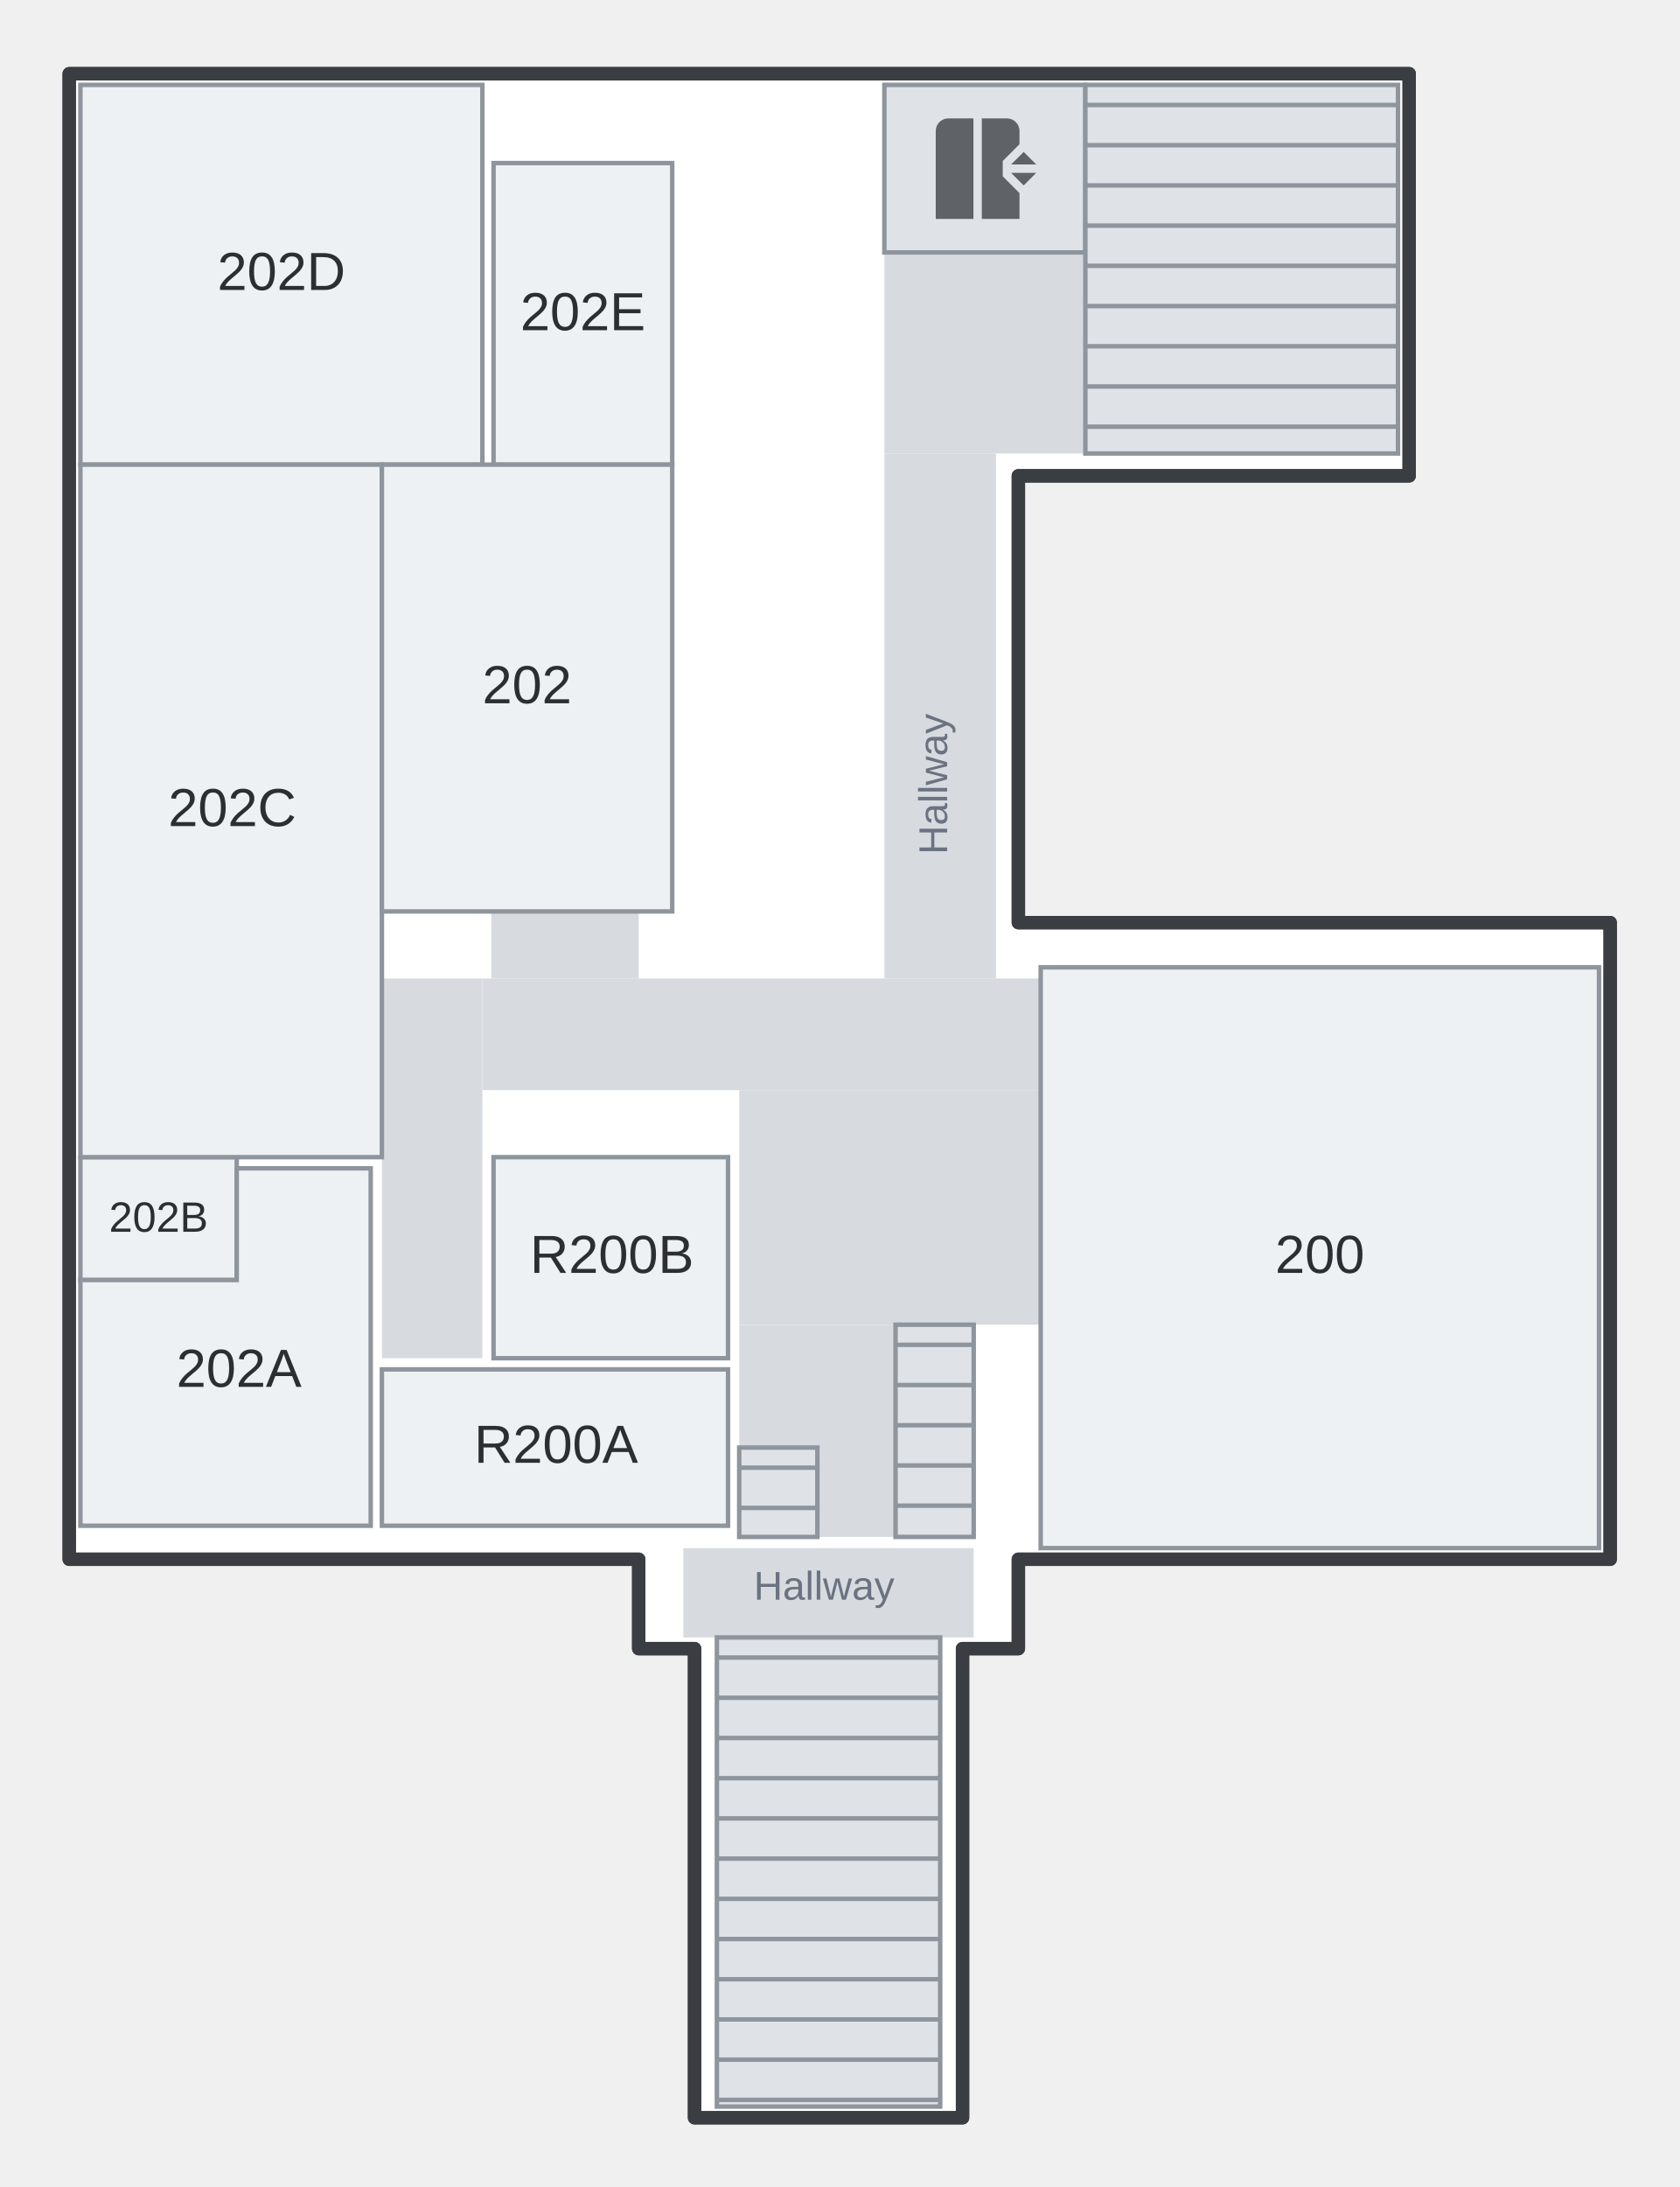
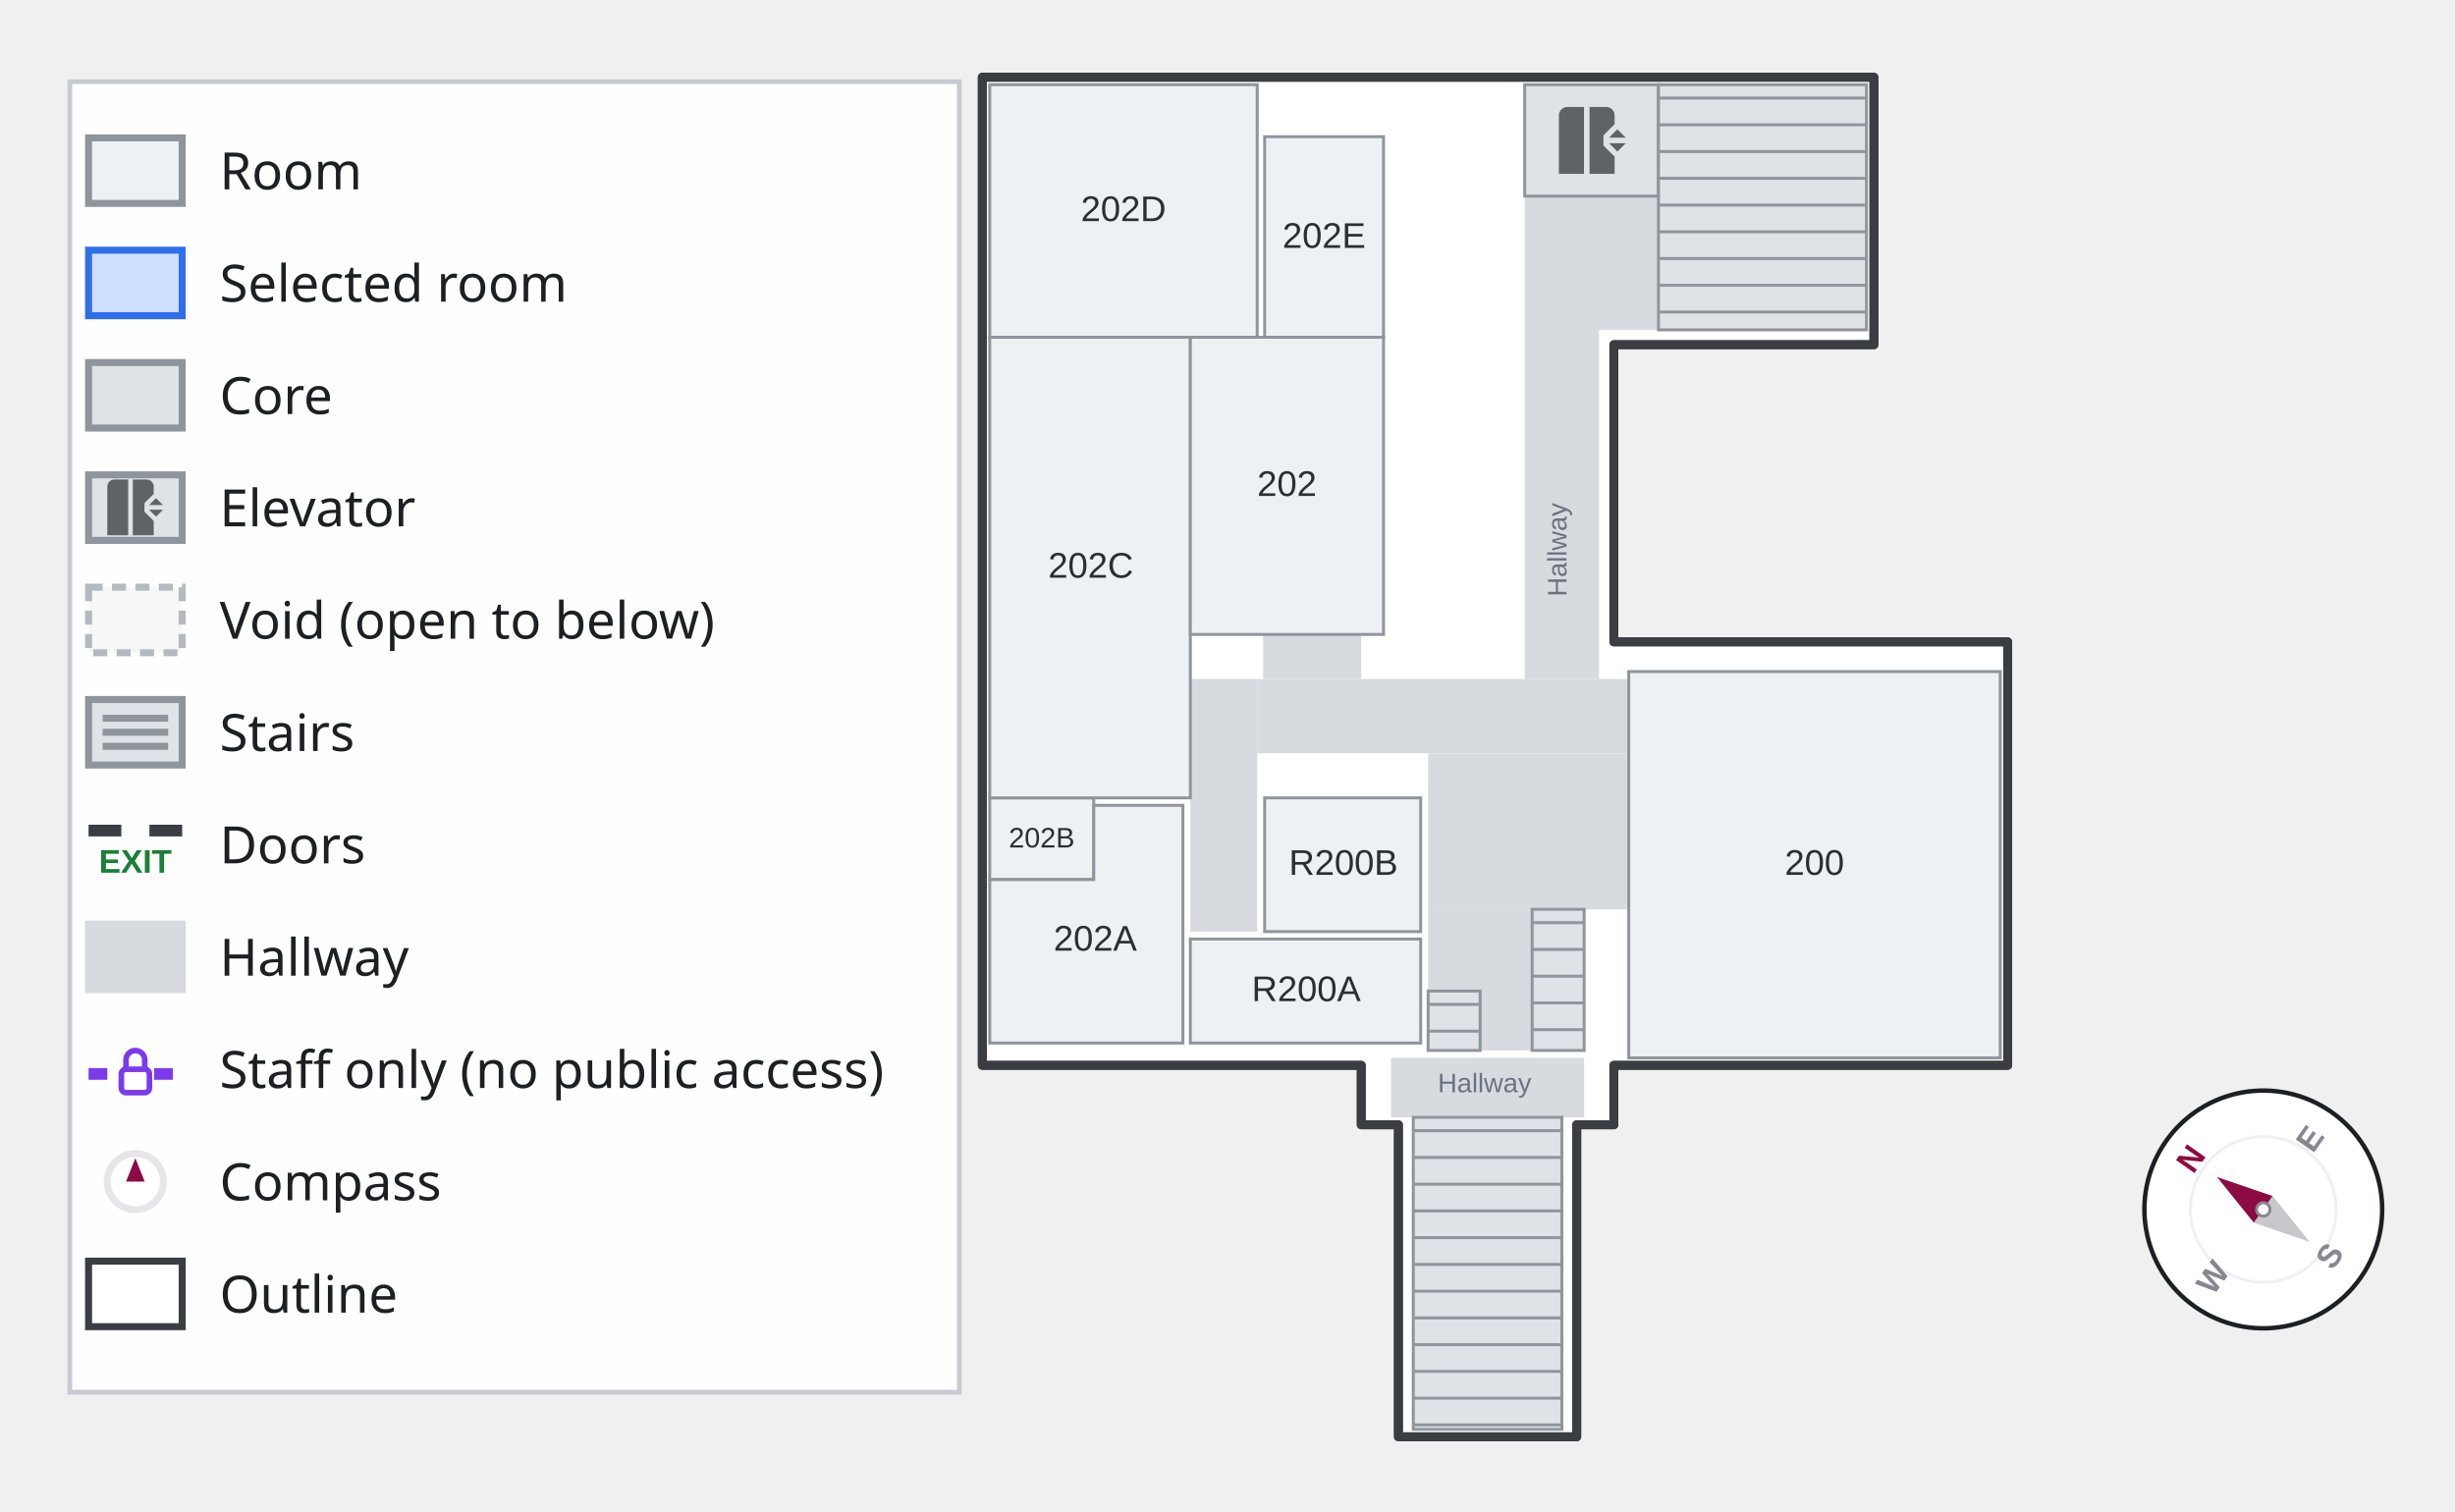
- <svg xmlns="http://www.w3.org/2000/svg" viewBox="-26 -33 752 979" font-family="-apple-system, 'SF Pro Text', 'Helvetica Neue', Arial, sans-serif">
+ <svg xmlns="http://www.w3.org/2000/svg" viewBox="-656 -52 1652 1017" font-family="-apple-system, 'SF Pro Text', 'Helvetica Neue', Arial, sans-serif">
  <style>
    .floor { fill: #ffffff; stroke: #3a3d42; stroke-width: 6; stroke-linejoin: round; }
    .room  { fill: #eef1f4; stroke: #8f959c; stroke-width: 2; }
    .ours  { fill: #f5e3ea; stroke: #8f959c; stroke-width: 2; }
    .core  { fill: #dfe3e8; stroke: #8f959c; stroke-width: 2; }
    .void  { fill: #f7f7f8; stroke: #b5bac0; stroke-width: 2; stroke-dasharray: 10 8; }
    .dim   { fill: #8a8f96; text-anchor: middle; dominant-baseline: middle; }
    .stair { stroke: #8f959c; stroke-width: 2; }
    .hall  { fill: #d7dbe0; stroke: none; }
    .hall-lbl { fill: #6b7280; font-size: 18px; text-anchor: middle; dominant-baseline: middle; }
    .authwall { stroke: #7c3aed; stroke-width: 6; stroke-dasharray: 10 8; }
    .door  { stroke: #ffffff; stroke-width: 10; }
    .lbl   { fill: #2b2e33; font-size: 24px; text-anchor: middle; dominant-baseline: middle; }
    .lblS  { fill: #2b2e33; font-size: 19px; text-anchor: middle; dominant-baseline: middle; }
    .name  { fill: #1d1f23; font-size: 30px; font-weight: 700; text-anchor: middle; dominant-baseline: middle; }
    .exit  { fill: #1a7f37; font-size: 20px; font-weight: 700; text-anchor: middle; dominant-baseline: middle; }
    .compass-letter { font-size: 22px; font-weight: 600; fill: #8a8690; text-anchor: middle; }
    .compass-north  { fill: #8C0B42; }
    .floor-edge { fill:none; stroke:#3a3d42; stroke-width:6; stroke-linejoin:round; }
  </style>
  <polygon class="floor" points="605,0 605,180 430,180 430,380 695,380 695,665 430,665 430,705 405,705 405,915 285,915 285,705 260,705 260,665 5,665 5,0" />
  <rect class="hall" x="370" y="80" width="90" height="90" />
  <rect class="hall" x="370" y="170" width="50" height="235" />
  <rect class="hall" x="145" y="405" width="45" height="170" />
  <rect class="hall" x="194" y="375" width="66" height="30" />
  <rect class="hall" x="190" y="405" width="250" height="50" />
  <rect class="hall" x="305" y="455" width="135" height="105" />
  <rect class="hall" x="305" y="560" width="70" height="55" />
  <rect class="hall" x="280" y="660" width="130" height="40" />
  <rect class="hall" x="340" y="610" width="35" height="45" />
  <text class="hall-lbl" transform="rotate(-90 393 318)" x="393" y="318">Hallway</text>
  <text class="hall-lbl" x="343" y="678">Hallway</text>
  <rect class="room" x="440" y="400" width="250" height="260" />
  <text class="lbl" x="565" y="530">200</text>
  <rect class="core" x="370" y="5" width="90" height="75" />
  <g class="icon" transform="translate(393,20) scale(1.875)">
    <path d="m21 16-3-3h6zm0-8-3 3h6zm-12-8h-6c-1.654 0-3 1.346-3 3v21h9zm11 6.171v-3.171c0-1.654-1.346-3-3-3h-6v24h9v-6.171l-4-4v-3.657l4-4z" fill="#5f6368" />
  </g>
  <rect class="room" x="195" y="485" width="105" height="90" />
  <text class="lbl" x="248" y="530">R200B</text>
  <rect class="room" x="145" y="580" width="155" height="70" />
  <text class="lbl" x="223" y="615">R200A</text>
  <rect class="room" x="10" y="485" width="70" height="55" />
  <text class="lblS" x="45" y="513">202B</text>
  <polygon class="room" points="80,540 80,490 140,490 140,650 10,650 10,540" />
  <text class="lbl" x="81" y="581">202A</text>
  <rect class="room" x="10" y="5" width="180" height="170" />
  <text class="lbl" x="100" y="90">202D</text>
  <rect class="room" x="195" y="40" width="80" height="135" />
  <text class="lbl" x="235" y="108">202E</text>
  <rect class="room" x="10" y="175" width="135" height="310" />
  <text class="lbl" x="78" y="330">202C</text>
  <rect class="room" x="145" y="175" width="130" height="200" />
  <text class="lbl" x="210" y="275">202</text>
  <rect class="core" x="295" y="700" width="100" height="210" />
  <g class="stair">
    <line x1="295" y1="709" x2="395" y2="709" />
    <line x1="295" y1="727" x2="395" y2="727" />
    <line x1="295" y1="745" x2="395" y2="745" />
    <line x1="295" y1="763" x2="395" y2="763" />
    <line x1="295" y1="781" x2="395" y2="781" />
    <line x1="295" y1="799" x2="395" y2="799" />
    <line x1="295" y1="817" x2="395" y2="817" />
    <line x1="295" y1="835" x2="395" y2="835" />
    <line x1="295" y1="853" x2="395" y2="853" />
    <line x1="295" y1="871" x2="395" y2="871" />
    <line x1="295" y1="889" x2="395" y2="889" />
    <line x1="295" y1="907" x2="395" y2="907" />
  </g>
  <rect class="core" x="305" y="615" width="35" height="40" />
  <g class="stair">
    <line x1="305" y1="624" x2="340" y2="624" />
    <line x1="305" y1="642" x2="340" y2="642" />
  </g>
  <rect class="core" x="375" y="560" width="35" height="95" />
  <g class="stair">
    <line x1="375" y1="569" x2="410" y2="569" />
    <line x1="375" y1="587" x2="410" y2="587" />
    <line x1="375" y1="605" x2="410" y2="605" />
    <line x1="375" y1="623" x2="410" y2="623" />
    <line x1="375" y1="641" x2="410" y2="641" />
  </g>
  <rect class="core" x="460" y="5" width="140" height="165" />
  <g class="stair">
    <line x1="460" y1="14" x2="600" y2="14" />
    <line x1="460" y1="32" x2="600" y2="32" />
    <line x1="460" y1="50" x2="600" y2="50" />
    <line x1="460" y1="68" x2="600" y2="68" />
    <line x1="460" y1="86" x2="600" y2="86" />
    <line x1="460" y1="104" x2="600" y2="104" />
    <line x1="460" y1="122" x2="600" y2="122" />
    <line x1="460" y1="140" x2="600" y2="140" />
    <line x1="460" y1="158" x2="600" y2="158" />
  </g>
  <polygon class="floor-edge" points="605,0 605,180 430,180 430,380 695,380 695,665 430,665 430,705 405,705 405,915 285,915 285,705 260,705 260,665 5,665 5,0" />
+   <g class="compass" transform="translate(867,762) rotate(305)">
+     <circle r="80" fill="#ffffff" stroke="#1d1f23" stroke-width="3" />
+     <circle r="49" fill="none" stroke="#f0f0f3" stroke-width="2" />
+     <path d="M0,-38 L11,0 L-11,0 Z" fill="#8C0B42" />
+     <path d="M0,38 L11,0 L-11,0 Z" fill="#c7c7cc" />
+     <circle r="4.5" fill="#ffffff" stroke="#8a8690" stroke-width="2" />
+     <text class="compass-letter compass-north" x="0" y="-52">N</text>
+     <text class="compass-letter" x="0" y="62">S</text>
+     <text class="compass-letter" x="57" y="6">E</text>
+     <text class="compass-letter" x="-57" y="6">W</text>
+   </g>
+   <g class="legend" transform="translate(-609,3) scale(3.15)">
+     <rect x="0" y="0" width="190" height="280" fill="#ffffff" fill-opacity="0.92" stroke="#c7cad0" stroke-width="1" />
+     <g transform="translate(4,12)">
+       <rect x="0" y="0" width="20" height="14" fill="#eef1f4" stroke="#8f959c" stroke-width="1.5" />
+       <text x="28" y="11" font-size="11" fill="#1d1f23" font-family="sans-serif">Room</text>
+     </g>
+     <g transform="translate(4,36)">
+       <rect x="0" y="0" width="20" height="14" fill="#cfe0ff" stroke="#2f6feb" stroke-width="1.5" />
+       <text x="28" y="11" font-size="11" fill="#1d1f23" font-family="sans-serif">Selected room</text>
+     </g>
+     <g transform="translate(4,60)">
+       <rect x="0" y="0" width="20" height="14" fill="#dfe3e8" stroke="#8f959c" stroke-width="1.5" />
+       <text x="28" y="11" font-size="11" fill="#1d1f23" font-family="sans-serif">Core</text>
+     </g>
+     <g transform="translate(4,84)">
+       <rect x="0" y="0" width="20" height="14" fill="#dfe3e8" stroke="#8f959c" stroke-width="1.5" />
+       <g class="icon" transform="translate(4,1) scale(0.496)">
+         <path d="m21 16-3-3h6zm0-8-3 3h6zm-12-8h-6c-1.654 0-3 1.346-3 3v21h9zm11 6.171v-3.171c0-1.654-1.346-3-3-3h-6v24h9v-6.171l-4-4v-3.657l4-4z" fill="#5f6368" />
+       </g>
+       <text x="28" y="11" font-size="11" fill="#1d1f23" font-family="sans-serif">Elevator</text>
+     </g>
+     <g transform="translate(4,108)">
+       <rect x="0" y="0" width="20" height="14" fill="#f7f7f8" stroke="#b5bac0" stroke-width="1.5" stroke-dasharray="3 2" />
+       <text x="28" y="11" font-size="11" fill="#1d1f23" font-family="sans-serif">Void (open to below)</text>
+     </g>
+     <g transform="translate(4,132)">
+       <rect x="0" y="0" width="20" height="14" fill="#dfe3e8" stroke="#8f959c" stroke-width="1.5" />
+       <line x1="3" y1="4" x2="17" y2="4" stroke="#8f959c" stroke-width="1.5" />
+       <line x1="3" y1="7" x2="17" y2="7" stroke="#8f959c" stroke-width="1.5" />
+       <line x1="3" y1="10" x2="17" y2="10" stroke="#8f959c" stroke-width="1.5" />
+       <text x="28" y="11" font-size="11" fill="#1d1f23" font-family="sans-serif">Stairs</text>
+     </g>
+     <g transform="translate(4,156)">
+       <line x1="0" y1="4" x2="7" y2="4" stroke="#3a3d42" stroke-width="2.5" />
+       <line x1="13" y1="4" x2="20" y2="4" stroke="#3a3d42" stroke-width="2.5" />
+       <text x="10" y="13" fill="#1a7f37" font-size="7" font-weight="700" text-anchor="middle">EXIT</text>
+       <text x="28" y="11" font-size="11" fill="#1d1f23" font-family="sans-serif">Doors</text>
+     </g>
+     <g transform="translate(4,180)">
+       <rect x="0" y="0" width="20" height="14" fill="#d7dbe0" stroke="#d7dbe0" stroke-width="1.5" />
+       <text x="28" y="11" font-size="11" fill="#1d1f23" font-family="sans-serif">Hallway</text>
+     </g>
+     <g transform="translate(4,204)">
+       <line x1="0" y1="8" x2="20" y2="8" stroke="#7c3aed" stroke-width="2.5" stroke-dasharray="4 3" />
+       <path d="M8,7 V5 A2,2 0 0 1 12,5 V7" fill="none" stroke="#7c3aed" stroke-width="1.2" />
+       <rect x="7" y="7" width="6" height="5" rx="1" fill="#ffffff" stroke="#7c3aed" stroke-width="1.2" />
+       <text x="28" y="11" font-size="11" fill="#1d1f23" font-family="sans-serif">Staff only (no public access)</text>
+     </g>
+     <g transform="translate(4,228)">
+       <circle cx="10" cy="7" r="6" fill="#ffffff" stroke="#e6e6ea" stroke-width="1.5" />
+       <path d="M10,2 L12,7 L8,7 Z" fill="#8C0B42" />
+       <text x="28" y="11" font-size="11" fill="#1d1f23" font-family="sans-serif">Compass</text>
+     </g>
+     <g transform="translate(4,252)">
+       <rect x="0" y="0" width="20" height="14" fill="#ffffff" stroke="#3a3d42" stroke-width="1.5" />
+       <text x="28" y="11" font-size="11" fill="#1d1f23" font-family="sans-serif">Outline</text>
+     </g>
+   </g>
</svg>
